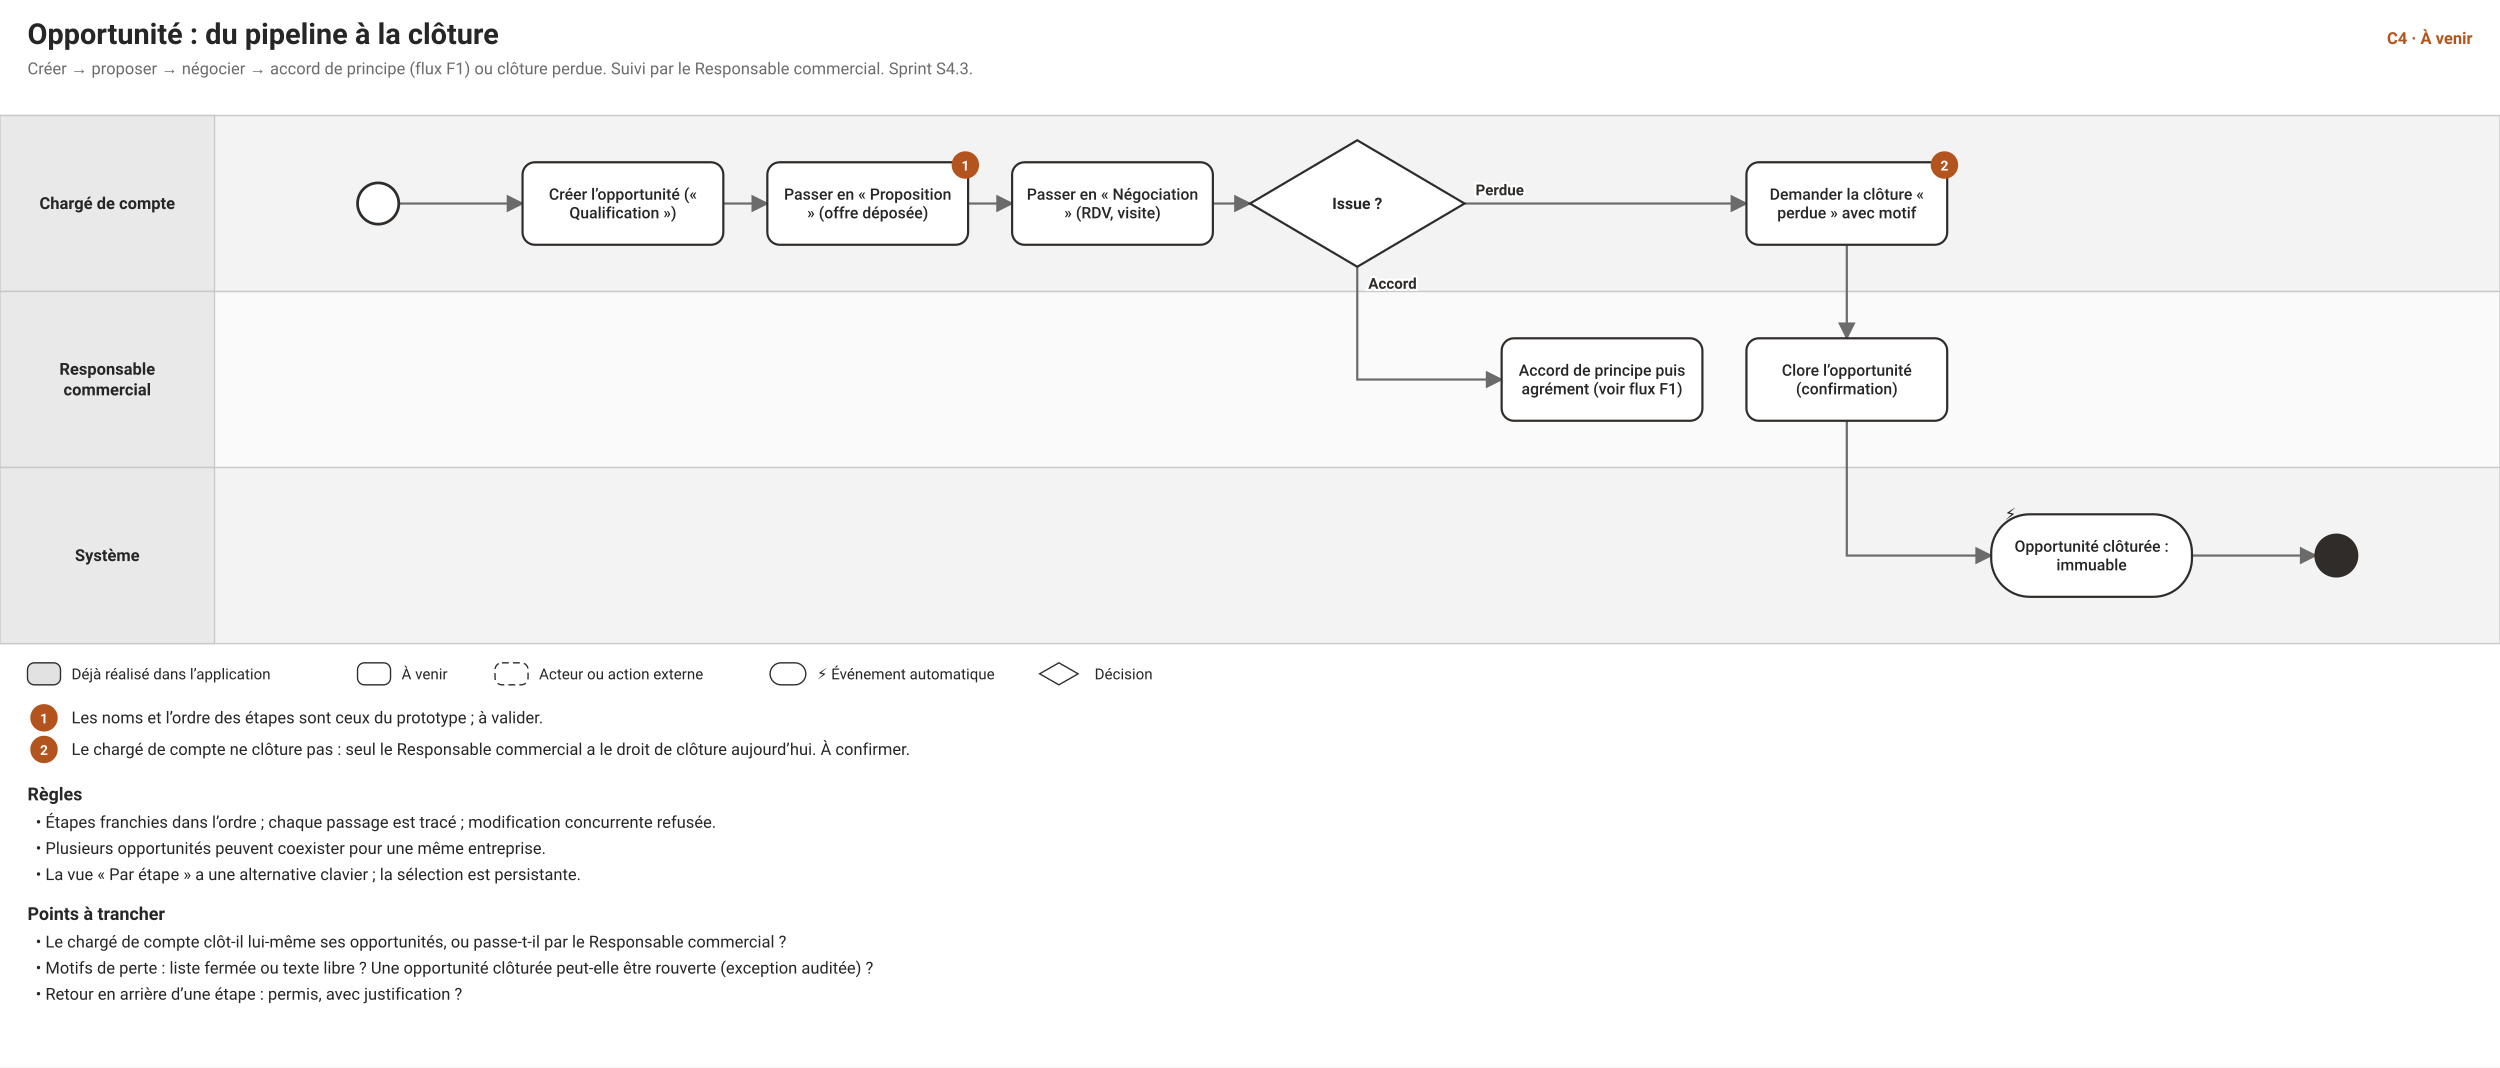
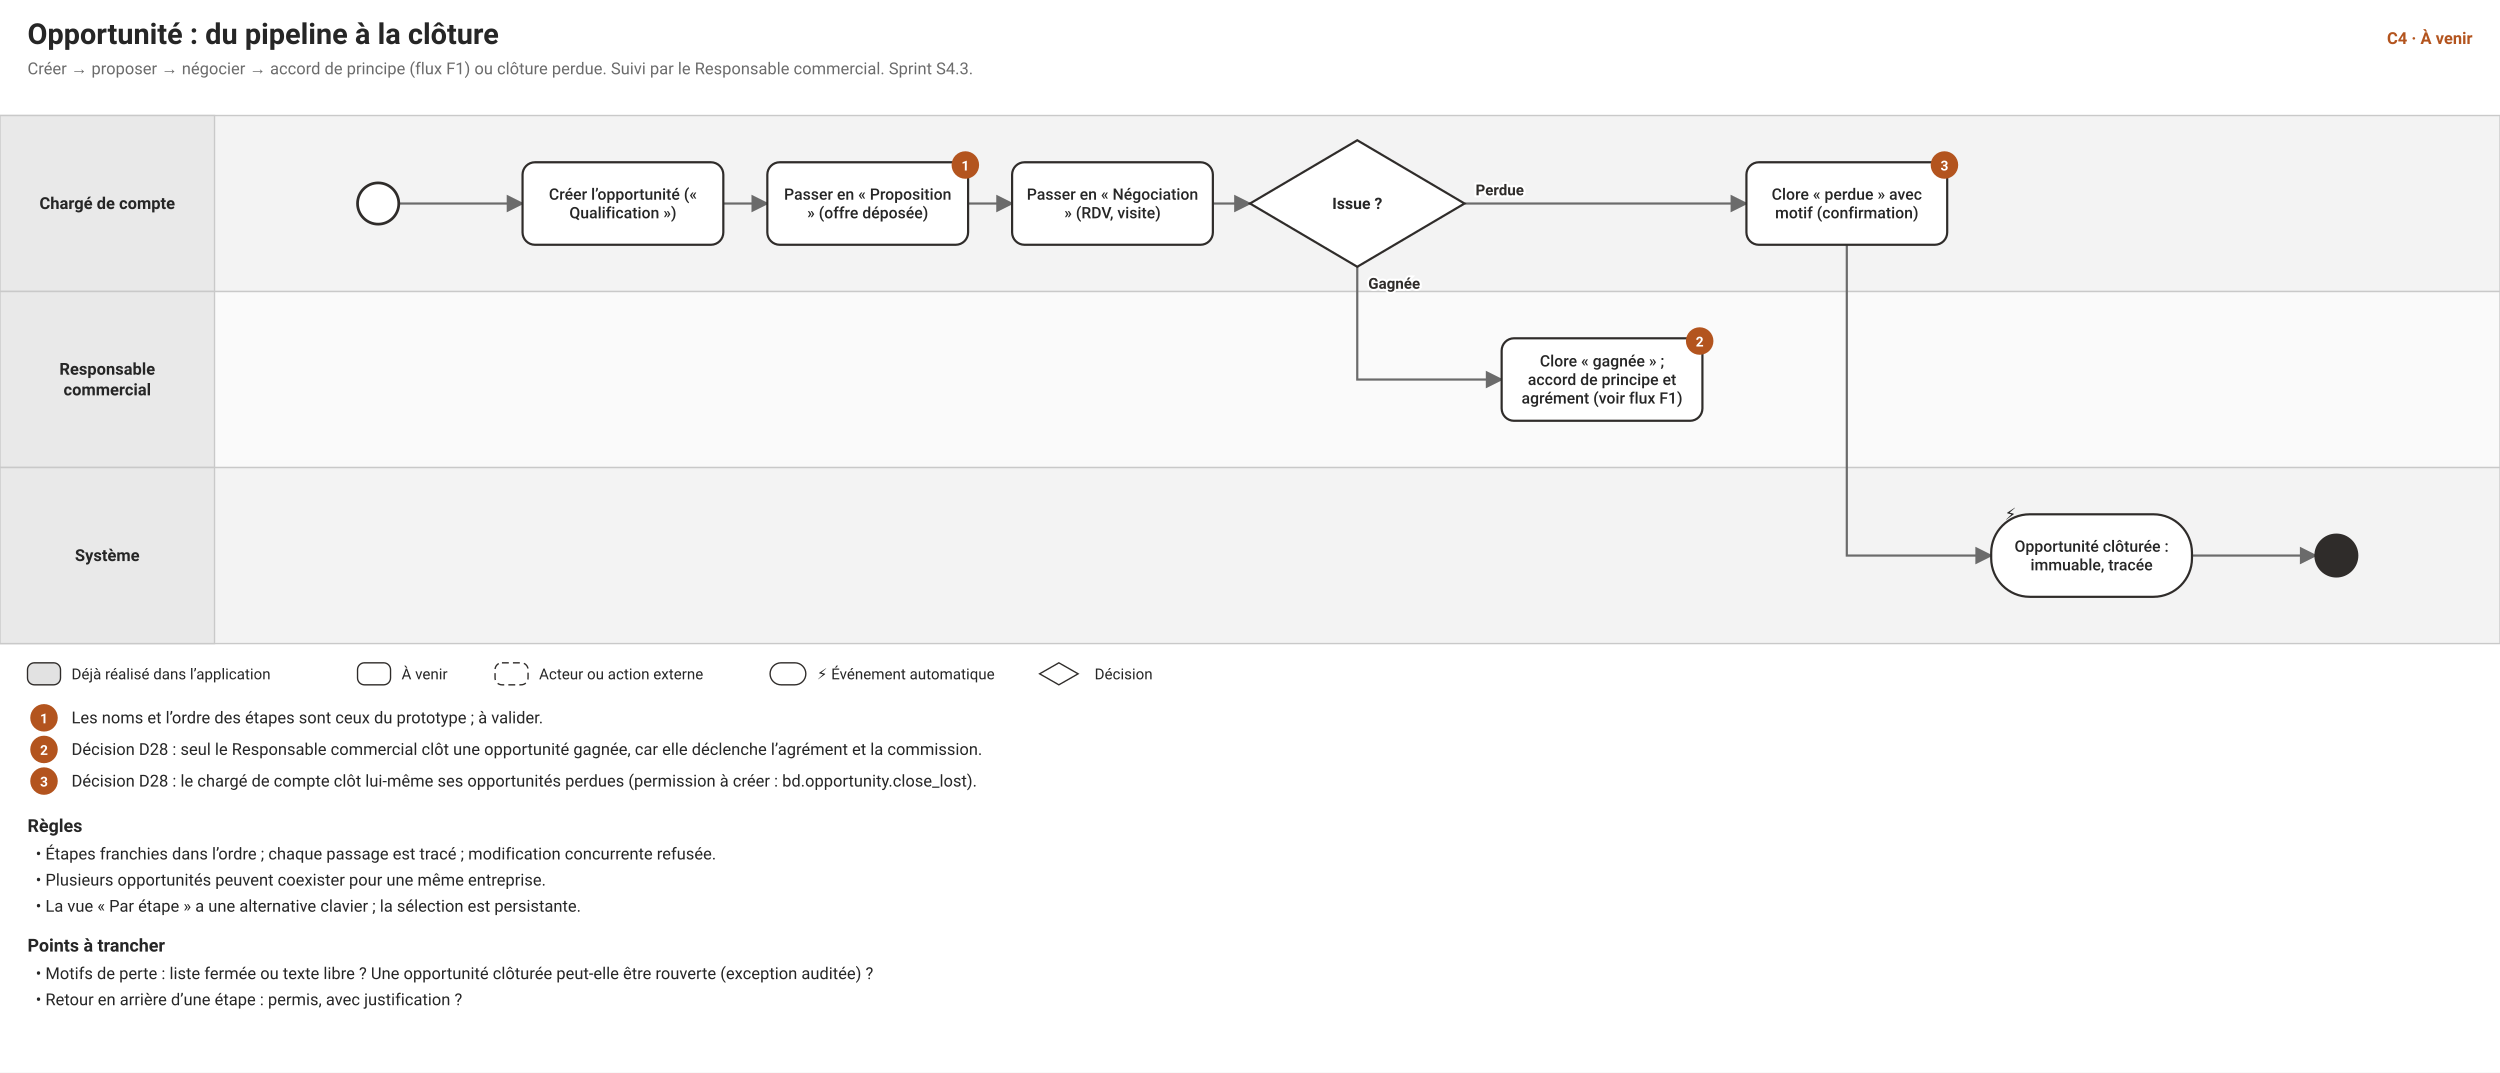
- <svg xmlns="http://www.w3.org/2000/svg" viewBox="0 0 1818 776" width="1818" height="776" font-family="system-ui, 'Segoe UI', Roboto, Arial, sans-serif" role="img" aria-label="Workflow : Opportunité : du pipeline à la clôture">
+ <svg xmlns="http://www.w3.org/2000/svg" viewBox="0 0 1818 780" width="1818" height="780" font-family="system-ui, 'Segoe UI', Roboto, Arial, sans-serif" role="img" aria-label="Workflow : Opportunité : du pipeline à la clôture">
  <defs>
    <marker id="arrow" viewBox="0 0 10 10" refX="9" refY="5" markerWidth="8" markerHeight="8" orient="auto-start-reverse">
      <path d="M0,0 L10,5 L0,10 z" fill="#6b6b6b" />
    </marker>
  </defs>
-   <rect width="1818" height="776" fill="#ffffff" />
+   <rect width="1818" height="780" fill="#ffffff" />
  <text x="20" y="32" font-size="21" font-weight="700" fill="#262626" text-anchor="start">Opportunité : du pipeline à la clôture</text>
  <text x="20" y="54" font-size="12" font-weight="400" fill="#6b6b6b" text-anchor="start">Créer → proposer → négocier → accord de principe (flux F1) ou clôture perdue. Suivi par le Responsable commercial. Sprint S4.3.</text>
  <text x="1798" y="32" font-size="12" font-weight="700" fill="#b3541e" text-anchor="end">C4 · À venir</text>
  <rect x="0" y="84" width="1818" height="128" fill="#f3f3f3" stroke="#c9c9c9" />
  <rect x="0" y="84" width="156" height="128" fill="#e9e9e9" stroke="#c9c9c9" />
  <text x="78" y="152" font-size="12" font-weight="700" fill="#262626" text-anchor="middle">Chargé de compte</text>
  <rect x="0" y="212" width="1818" height="128" fill="#fafafa" stroke="#c9c9c9" />
  <rect x="0" y="212" width="156" height="128" fill="#e9e9e9" stroke="#c9c9c9" />
  <text x="78" y="272.5" font-size="12" font-weight="700" fill="#262626" text-anchor="middle">Responsable</text>
  <text x="78" y="287.5" font-size="12" font-weight="700" fill="#262626" text-anchor="middle">commercial</text>
  <rect x="0" y="340" width="1818" height="128" fill="#f3f3f3" stroke="#c9c9c9" />
  <rect x="0" y="340" width="156" height="128" fill="#e9e9e9" stroke="#c9c9c9" />
  <text x="78" y="408" font-size="12" font-weight="700" fill="#262626" text-anchor="middle">Système</text>
  <polyline points="290,148 380,148" fill="none" stroke="#6b6b6b" stroke-width="1.6" marker-end="url(#arrow)" />
  <polyline points="526,148 558,148" fill="none" stroke="#6b6b6b" stroke-width="1.6" marker-end="url(#arrow)" />
  <polyline points="704,148 736,148" fill="none" stroke="#6b6b6b" stroke-width="1.6" marker-end="url(#arrow)" />
  <polyline points="882,148 909,148" fill="none" stroke="#6b6b6b" stroke-width="1.6" marker-end="url(#arrow)" />
  <polyline points="987,194 987,276 1092,276" fill="none" stroke="#6b6b6b" stroke-width="1.6" marker-end="url(#arrow)" />
  <polyline points="1065,148 1270,148" fill="none" stroke="#6b6b6b" stroke-width="1.6" marker-end="url(#arrow)" />
-   <polyline points="1343,178 1343,246" fill="none" stroke="#6b6b6b" stroke-width="1.6" marker-end="url(#arrow)" />
-   <polyline points="1343,306 1343,404 1448,404" fill="none" stroke="#6b6b6b" stroke-width="1.6" marker-end="url(#arrow)" />
+   <polyline points="1343,178 1343,404 1448,404" fill="none" stroke="#6b6b6b" stroke-width="1.6" marker-end="url(#arrow)" />
  <polyline points="1594,404 1684,404" fill="none" stroke="#6b6b6b" stroke-width="1.6" marker-end="url(#arrow)" />
  <circle cx="275" cy="148" r="15" fill="#fff" stroke="#2f2c2a" stroke-width="2" />
  <rect x="380" y="118" width="146" height="60" rx="9" fill="#fff" stroke="#2f2c2a" stroke-width="1.6" />
  <text x="453" y="145.25" font-size="11.5" font-weight="500" fill="#262626" text-anchor="middle">Créer l’opportunité («</text>
  <text x="453" y="158.75" font-size="11.5" font-weight="500" fill="#262626" text-anchor="middle">Qualification »)</text>
  <rect x="558" y="118" width="146" height="60" rx="9" fill="#fff" stroke="#2f2c2a" stroke-width="1.6" />
  <text x="631" y="145.25" font-size="11.5" font-weight="500" fill="#262626" text-anchor="middle">Passer en « Proposition</text>
  <text x="631" y="158.75" font-size="11.5" font-weight="500" fill="#262626" text-anchor="middle">» (offre déposée)</text>
  <circle cx="702" cy="120" r="10" fill="#b3541e" />
  <text x="702" y="124" font-size="10" font-weight="700" fill="#fff" text-anchor="middle">1</text>
  <rect x="736" y="118" width="146" height="60" rx="9" fill="#fff" stroke="#2f2c2a" stroke-width="1.6" />
  <text x="809" y="145.25" font-size="11.5" font-weight="500" fill="#262626" text-anchor="middle">Passer en « Négociation</text>
  <text x="809" y="158.75" font-size="11.5" font-weight="500" fill="#262626" text-anchor="middle">» (RDV, visite)</text>
  <polygon points="987,102 1065,148 987,194 909,148" fill="#fff" stroke="#2f2c2a" stroke-width="1.6" />
  <text x="987" y="152" font-size="11.5" font-weight="600" fill="#262626" text-anchor="middle">Issue ?</text>
  <rect x="1092" y="246" width="146" height="60" rx="9" fill="#fff" stroke="#2f2c2a" stroke-width="1.6" />
-   <text x="1165" y="273.25" font-size="11.5" font-weight="500" fill="#262626" text-anchor="middle">Accord de principe puis</text>
-   <text x="1165" y="286.75" font-size="11.5" font-weight="500" fill="#262626" text-anchor="middle">agrément (voir flux F1)</text>
+   <text x="1165" y="266.5" font-size="11.5" font-weight="500" fill="#262626" text-anchor="middle">Clore « gagnée » ;</text>
+   <text x="1165" y="280" font-size="11.5" font-weight="500" fill="#262626" text-anchor="middle">accord de principe et</text>
+   <text x="1165" y="293.5" font-size="11.5" font-weight="500" fill="#262626" text-anchor="middle">agrément (voir flux F1)</text>
+   <circle cx="1236" cy="248" r="10" fill="#b3541e" />
+   <text x="1236" y="252" font-size="10" font-weight="700" fill="#fff" text-anchor="middle">2</text>
  <rect x="1270" y="118" width="146" height="60" rx="9" fill="#fff" stroke="#2f2c2a" stroke-width="1.6" />
-   <text x="1343" y="145.25" font-size="11.5" font-weight="500" fill="#262626" text-anchor="middle">Demander la clôture «</text>
-   <text x="1343" y="158.75" font-size="11.5" font-weight="500" fill="#262626" text-anchor="middle">perdue » avec motif</text>
+   <text x="1343" y="145.25" font-size="11.5" font-weight="500" fill="#262626" text-anchor="middle">Clore « perdue » avec</text>
+   <text x="1343" y="158.75" font-size="11.5" font-weight="500" fill="#262626" text-anchor="middle">motif (confirmation)</text>
  <circle cx="1414" cy="120" r="10" fill="#b3541e" />
-   <text x="1414" y="124" font-size="10" font-weight="700" fill="#fff" text-anchor="middle">2</text>
-   <rect x="1270" y="246" width="146" height="60" rx="9" fill="#fff" stroke="#2f2c2a" stroke-width="1.6" />
-   <text x="1343" y="273.25" font-size="11.5" font-weight="500" fill="#262626" text-anchor="middle">Clore l’opportunité</text>
-   <text x="1343" y="286.75" font-size="11.5" font-weight="500" fill="#262626" text-anchor="middle">(confirmation)</text>
+   <text x="1414" y="124" font-size="10" font-weight="700" fill="#fff" text-anchor="middle">3</text>
  <rect x="1448" y="374" width="146" height="60" rx="28" fill="#fff" stroke="#2f2c2a" stroke-width="1.6" />
  <text x="1521" y="401.25" font-size="11.5" font-weight="500" fill="#262626" text-anchor="middle">Opportunité clôturée :</text>
-   <text x="1521" y="414.75" font-size="11.5" font-weight="500" fill="#262626" text-anchor="middle">immuable</text>
+   <text x="1521" y="414.75" font-size="11.5" font-weight="500" fill="#262626" text-anchor="middle">immuable, tracée</text>
  <text x="1462" y="378" font-size="12" font-weight="400" fill="#262626" text-anchor="middle">⚡</text>
  <circle cx="1699" cy="404" r="15" fill="#2f2c2a" stroke="#2f2c2a" stroke-width="2" />
-   <text x="995" y="210" font-size="11" font-weight="700" fill="#2f2c2a" stroke="#fff" stroke-width="3" paint-order="stroke">Accord</text>
+   <text x="995" y="210" font-size="11" font-weight="700" fill="#2f2c2a" stroke="#fff" stroke-width="3" paint-order="stroke">Gagnée</text>
  <text x="1073" y="142" font-size="11" font-weight="700" fill="#2f2c2a" stroke="#fff" stroke-width="3" paint-order="stroke">Perdue</text>
  <rect x="20" y="482" width="24" height="16" rx="5" fill="#e2e2e2" stroke="#2f2c2a" />
  <text x="52" y="494" font-size="11" font-weight="400" fill="#262626" text-anchor="start">Déjà réalisé dans l’application</text>
  <rect x="260" y="482" width="24" height="16" rx="5" fill="#fff" stroke="#2f2c2a" />
  <text x="292" y="494" font-size="11" font-weight="400" fill="#262626" text-anchor="start">À venir</text>
  <rect x="360" y="482" width="24" height="16" rx="5" fill="#fff" stroke="#2f2c2a" stroke-dasharray="5 3" />
  <text x="392" y="494" font-size="11" font-weight="400" fill="#262626" text-anchor="start">Acteur ou action externe</text>
  <rect x="560" y="482" width="26" height="16" rx="8" fill="#fff" stroke="#2f2c2a" />
  <text x="594" y="494" font-size="11" font-weight="400" fill="#262626" text-anchor="start">⚡ Événement automatique</text>
  <polygon points="770,482 784,490 770,498 756,490" fill="#fff" stroke="#2f2c2a" />
  <text x="796" y="494" font-size="11" font-weight="400" fill="#262626" text-anchor="start">Décision</text>
  <circle cx="32" cy="522" r="10" fill="#b3541e" />
  <text x="32" y="526" font-size="10" font-weight="700" fill="#fff" text-anchor="middle">1</text>
  <text x="52" y="526" font-size="12" font-weight="400" fill="#262626" text-anchor="start">Les noms et l’ordre des étapes sont ceux du prototype ; à valider.</text>
  <circle cx="32" cy="545" r="10" fill="#b3541e" />
  <text x="32" y="549" font-size="10" font-weight="700" fill="#fff" text-anchor="middle">2</text>
-   <text x="52" y="549" font-size="12" font-weight="400" fill="#262626" text-anchor="start">Le chargé de compte ne clôture pas : seul le Responsable commercial a le droit de clôture aujourd’hui. À confirmer.</text>
-   <text x="20" y="582" font-size="13" font-weight="700" fill="#262626" text-anchor="start">Règles</text>
-   <text x="26" y="602" font-size="12" font-weight="400" fill="#262626" text-anchor="start">• Étapes franchies dans l’ordre ; chaque passage est tracé ; modification concurrente refusée.</text>
-   <text x="26" y="621" font-size="12" font-weight="400" fill="#262626" text-anchor="start">• Plusieurs opportunités peuvent coexister pour une même entreprise.</text>
-   <text x="26" y="640" font-size="12" font-weight="400" fill="#262626" text-anchor="start">• La vue « Par étape » a une alternative clavier ; la sélection est persistante.</text>
-   <text x="20" y="669" font-size="13" font-weight="700" fill="#262626" text-anchor="start">Points à trancher</text>
-   <text x="26" y="689" font-size="12" font-weight="400" fill="#262626" text-anchor="start">• Le chargé de compte clôt-il lui-même ses opportunités, ou passe-t-il par le Responsable commercial ?</text>
-   <text x="26" y="708" font-size="12" font-weight="400" fill="#262626" text-anchor="start">• Motifs de perte : liste fermée ou texte libre ? Une opportunité clôturée peut-elle être rouverte (exception auditée) ?</text>
-   <text x="26" y="727" font-size="12" font-weight="400" fill="#262626" text-anchor="start">• Retour en arrière d’une étape : permis, avec justification ?</text>
+   <text x="52" y="549" font-size="12" font-weight="400" fill="#262626" text-anchor="start">Décision D28 : seul le Responsable commercial clôt une opportunité gagnée, car elle déclenche l’agrément et la commission.</text>
+   <circle cx="32" cy="568" r="10" fill="#b3541e" />
+   <text x="32" y="572" font-size="10" font-weight="700" fill="#fff" text-anchor="middle">3</text>
+   <text x="52" y="572" font-size="12" font-weight="400" fill="#262626" text-anchor="start">Décision D28 : le chargé de compte clôt lui-même ses opportunités perdues (permission à créer : bd.opportunity.close_lost).</text>
+   <text x="20" y="605" font-size="13" font-weight="700" fill="#262626" text-anchor="start">Règles</text>
+   <text x="26" y="625" font-size="12" font-weight="400" fill="#262626" text-anchor="start">• Étapes franchies dans l’ordre ; chaque passage est tracé ; modification concurrente refusée.</text>
+   <text x="26" y="644" font-size="12" font-weight="400" fill="#262626" text-anchor="start">• Plusieurs opportunités peuvent coexister pour une même entreprise.</text>
+   <text x="26" y="663" font-size="12" font-weight="400" fill="#262626" text-anchor="start">• La vue « Par étape » a une alternative clavier ; la sélection est persistante.</text>
+   <text x="20" y="692" font-size="13" font-weight="700" fill="#262626" text-anchor="start">Points à trancher</text>
+   <text x="26" y="712" font-size="12" font-weight="400" fill="#262626" text-anchor="start">• Motifs de perte : liste fermée ou texte libre ? Une opportunité clôturée peut-elle être rouverte (exception auditée) ?</text>
+   <text x="26" y="731" font-size="12" font-weight="400" fill="#262626" text-anchor="start">• Retour en arrière d’une étape : permis, avec justification ?</text>
</svg>
